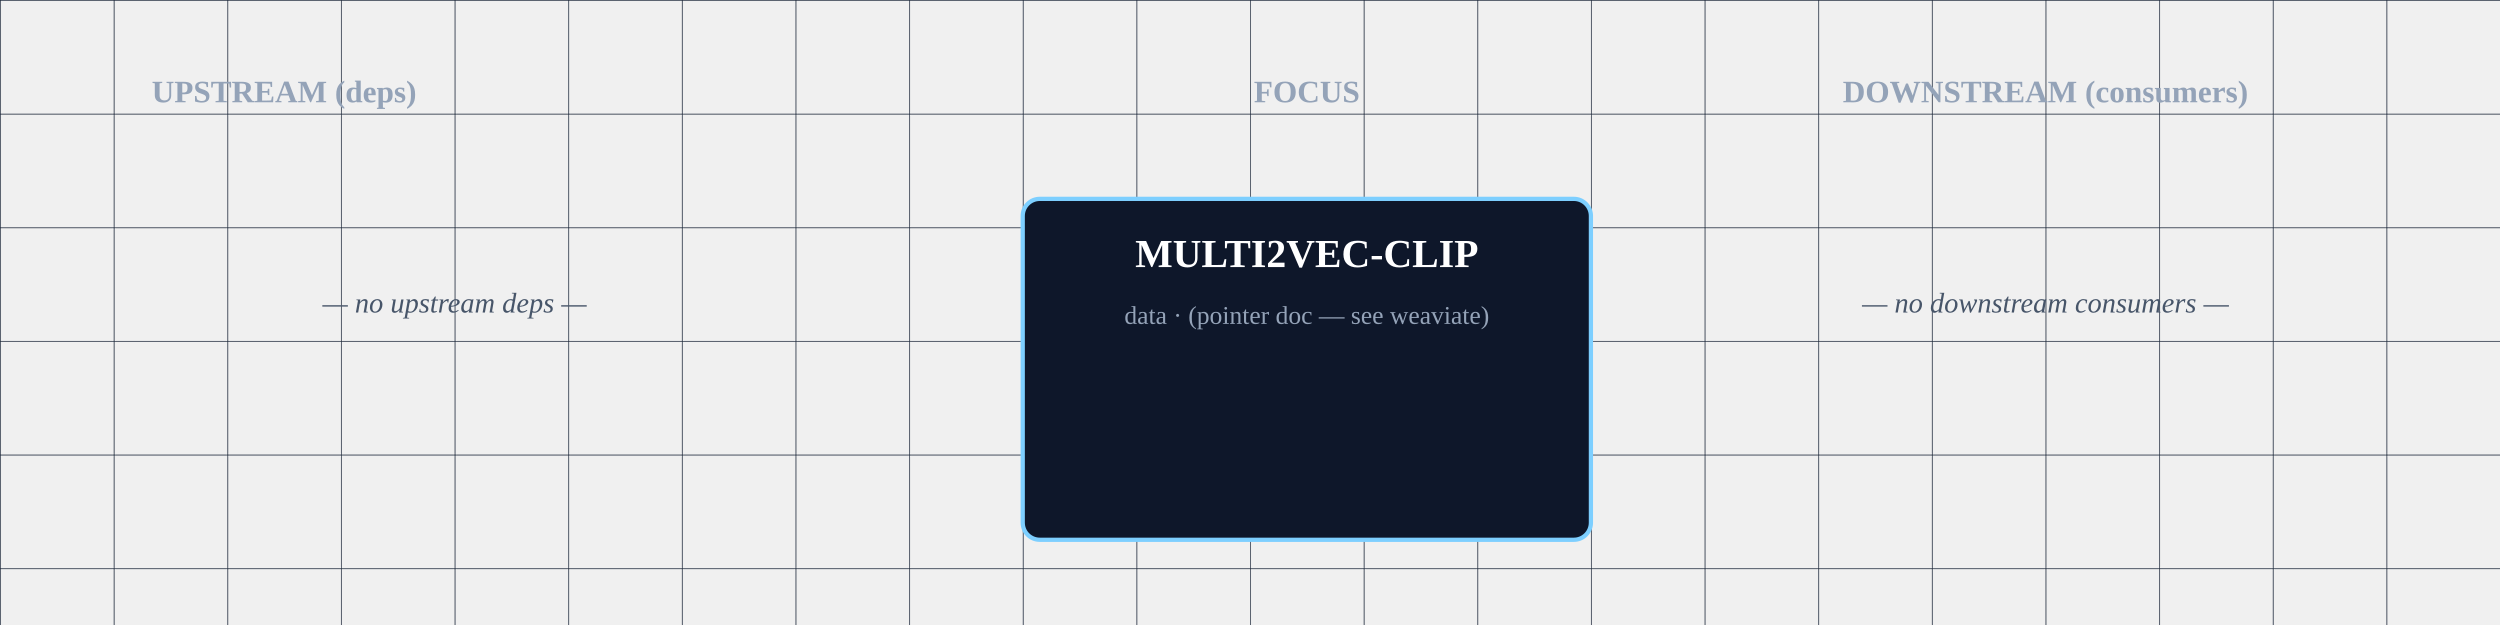
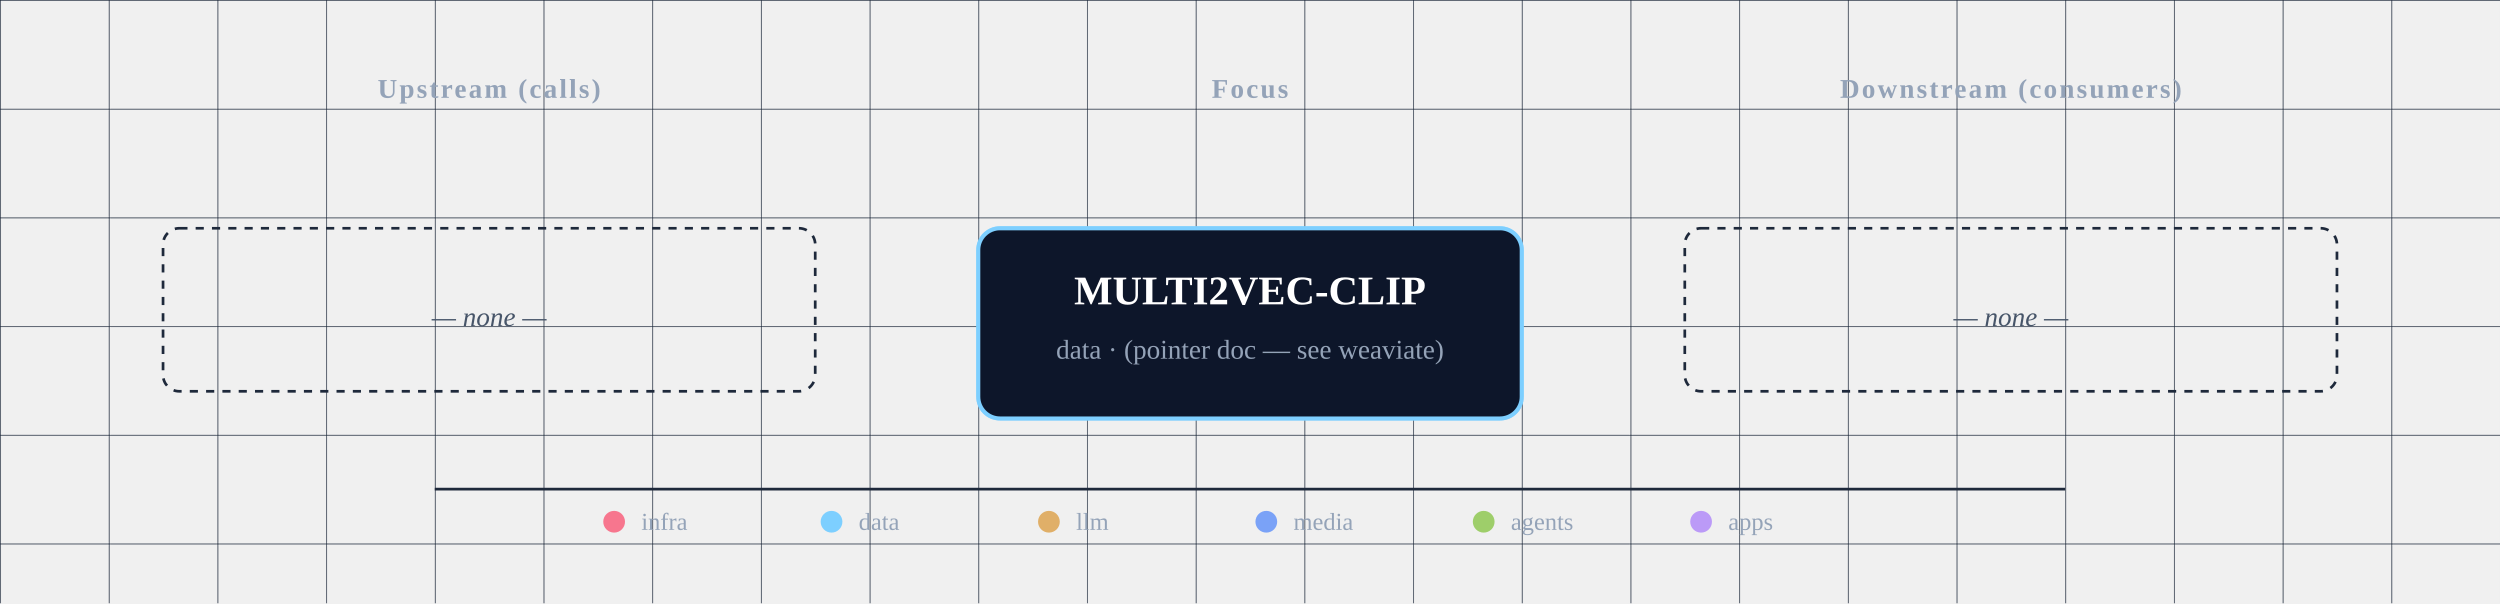
- <svg xmlns="http://www.w3.org/2000/svg" viewBox="0 0 880 220">
+ <svg xmlns="http://www.w3.org/2000/svg" viewBox="0 0 920 222">
  <defs>
    <pattern id="grid" width="40" height="40" patternUnits="userSpaceOnUse">
      <path d="M 40 0 L 0 0 0 40" fill="none" stroke="#1e293b" stroke-width="0.5" />
    </pattern>
-     <marker id="arrowhead-solid" markerWidth="10" markerHeight="7" refX="9" refY="3.5" orient="auto">
-       <polygon points="0 0, 10 3.5, 0 7" fill="#64748b" />
+     <marker id="arrowhead" markerWidth="9" markerHeight="6" refX="8" refY="3" orient="auto">
+       <polygon points="0 0, 9 3, 0 6" fill="#64748b" />
    </marker>
-     <marker id="arrowhead-dashed" markerWidth="10" markerHeight="7" refX="9" refY="3.5" orient="auto">
-       <polygon points="0 0, 10 3.5, 0 7" fill="#fbbf24" />
-     </marker>
+     <filter id="focus-glow" x="-50%" y="-50%" width="200%" height="200%">
+       <feGaussianBlur in="SourceAlpha" stdDeviation="6" />
+       <feFlood flood-color="#7dcfff" flood-opacity="0.6" />
+       <feComposite in2="SourceAlpha" operator="in" />
+       <feMerge>
+         <feMergeNode />
+         <feMergeNode in="SourceGraphic" />
+       </feMerge>
+     </filter>
  </defs>
-   <rect width="880" height="220" fill="url(#grid)" />
-   <text x="100" y="36" fill="#94a3b8" font-size="11" font-weight="600" text-anchor="middle">UPSTREAM (deps)</text>
-   <text x="460" y="36" fill="#94a3b8" font-size="11" font-weight="600" text-anchor="middle">FOCUS</text>
-   <text x="720" y="36" fill="#94a3b8" font-size="11" font-weight="600" text-anchor="middle">DOWNSTREAM (consumers)</text>
-   <text x="160" y="110" fill="#475569" font-size="10" text-anchor="middle" font-style="italic">— no upstream deps —</text>
-   <g class="box-focus">
-     <rect x="360" y="70" width="200" height="120" rx="6" fill="#0f172a" />
-     <rect x="360" y="70" width="200" height="120" rx="6" fill="rgba(15, 23, 42, 0.7)" stroke="#7dcfff" stroke-width="1.5" />
-     <text x="460" y="94" fill="white" font-size="14" font-weight="600" text-anchor="middle">MULTI2VEC-CLIP</text>
-     <text x="460" y="114" fill="#94a3b8" font-size="9" text-anchor="middle">data · (pointer doc — see weaviate)</text>
+   <rect width="920" height="222" fill="url(#grid)" />
+   <text x="180" y="36" fill="#94a3b8" font-size="10" font-weight="600" text-anchor="middle" letter-spacing="0.08em">Upstream (calls)</text>
+   <text x="460" y="36" fill="#94a3b8" font-size="10" font-weight="600" text-anchor="middle" letter-spacing="0.08em">Focus</text>
+   <text x="740" y="36" fill="#94a3b8" font-size="10" font-weight="600" text-anchor="middle" letter-spacing="0.08em">Downstream (consumers)</text>
+   <g>
+     <rect x="60" y="84" width="240" height="60" rx="6" fill="none" stroke="#1e293b" stroke-width="1" stroke-dasharray="3,3" />
+     <text x="180" y="120" fill="#475569" font-size="10" font-style="italic" text-anchor="middle">— none —</text>
  </g>
-   <text x="720" y="110" fill="#475569" font-size="10" text-anchor="middle" font-style="italic">— no downstream consumers —</text>
+   <g>
+     <rect x="620" y="84" width="240" height="60" rx="6" fill="none" stroke="#1e293b" stroke-width="1" stroke-dasharray="3,3" />
+     <text x="740" y="120" fill="#475569" font-size="10" font-style="italic" text-anchor="middle">— none —</text>
+   </g>
+   <g class="focus" filter="url(#focus-glow)">
+     <rect x="360" y="84" width="200" height="70" rx="8" fill="#0f172a" stroke="#7dcfff" stroke-width="1.5" />
+     <text x="460" y="112" fill="white" font-size="15" font-weight="700" text-anchor="middle">MULTI2VEC-CLIP</text>
+     <text x="460" y="132" fill="#94a3b8" font-size="10" text-anchor="middle">data · (pointer doc — see weaviate)</text>
+   </g>
+   <g class="legend">
+     <line x1="160" y1="180" x2="760" y2="180" stroke="#1e293b" stroke-width="1" />
+     <circle cx="226" cy="192" r="4" fill="#f7768e" />
+     <text x="236" y="195" fill="#94a3b8" font-size="9" font-weight="400" text-anchor="start">infra</text>
+     <circle cx="306" cy="192" r="4" fill="#7dcfff" />
+     <text x="316" y="195" fill="#94a3b8" font-size="9" font-weight="400" text-anchor="start">data</text>
+     <circle cx="386" cy="192" r="4" fill="#e0af68" />
+     <text x="396" y="195" fill="#94a3b8" font-size="9" font-weight="400" text-anchor="start">llm</text>
+     <circle cx="466" cy="192" r="4" fill="#7aa2f7" />
+     <text x="476" y="195" fill="#94a3b8" font-size="9" font-weight="400" text-anchor="start">media</text>
+     <circle cx="546" cy="192" r="4" fill="#9ece6a" />
+     <text x="556" y="195" fill="#94a3b8" font-size="9" font-weight="400" text-anchor="start">agents</text>
+     <circle cx="626" cy="192" r="4" fill="#bb9af7" />
+     <text x="636" y="195" fill="#94a3b8" font-size="9" font-weight="400" text-anchor="start">apps</text>
+   </g>
</svg>
